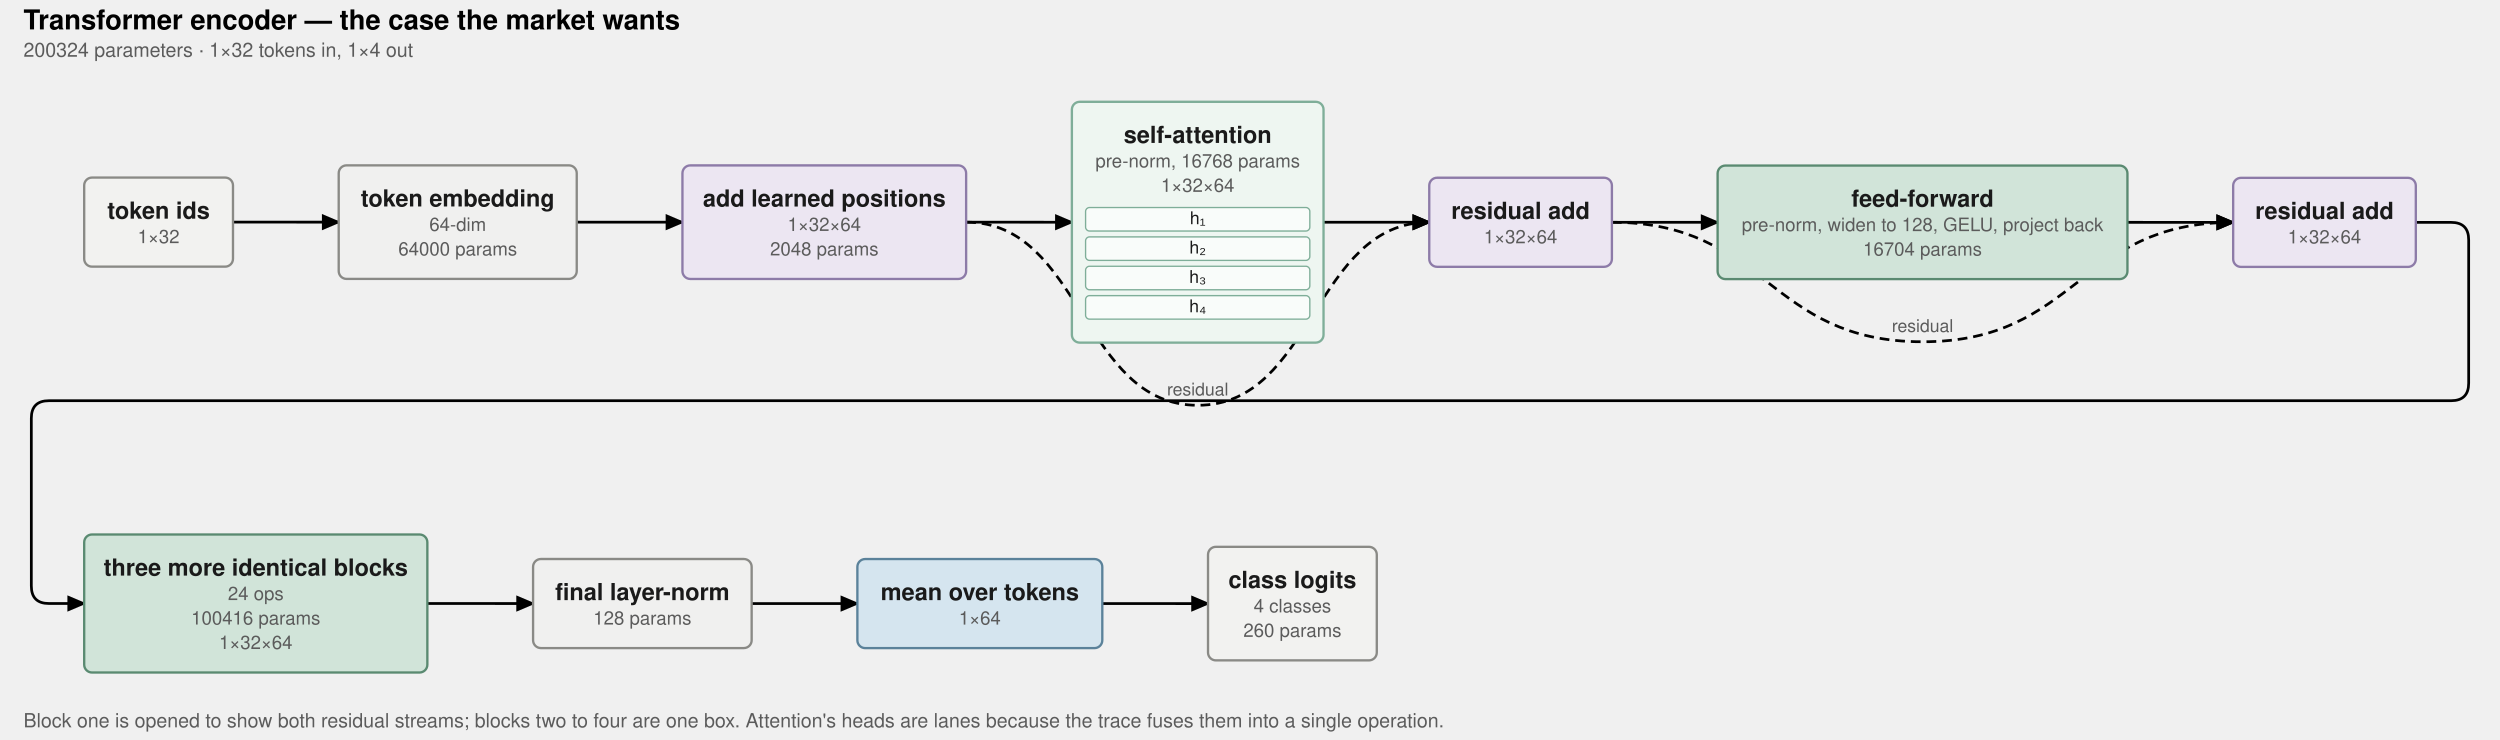
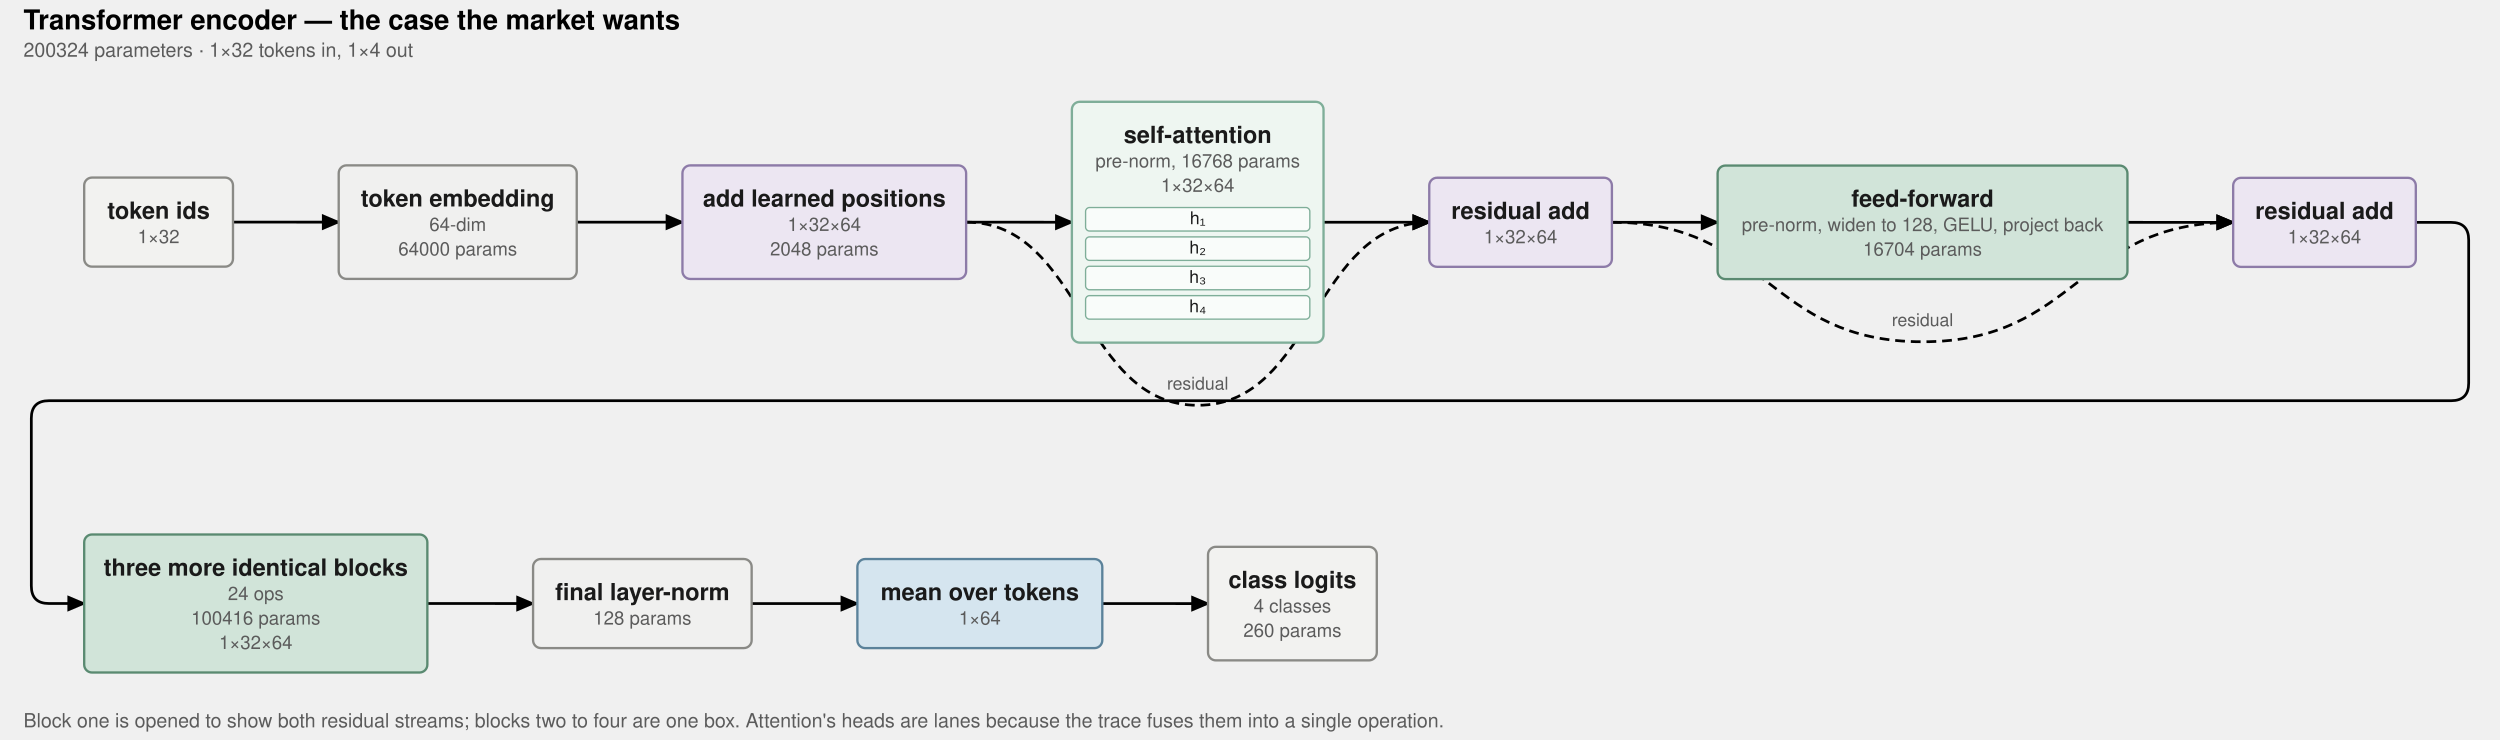
<svg xmlns="http://www.w3.org/2000/svg" class="draughtsman" role="img" aria-label="Transformer encoder — the case the market wants" viewBox="0 0 1276.92 377.5" width="1276.92" height="377.5">
  <defs>
    <marker id="ds-arrow" viewBox="0 0 8 8" refX="7" refY="4" markerWidth="7" markerHeight="7" orient="auto-start-reverse">
      <path d="M0 0.6 L8 4 L0 7.4 Z" style="fill:currentColor" />
    </marker>
  </defs>
  <text class="ds-title" x="12" y="15" style="font-family:Helvetica Neue, Helvetica, Arial, sans-serif;font-size:14px;font-weight:600;fill:currentColor">Transformer encoder — the case the market wants</text>
  <text class="ds-subtitle" x="12" y="29" style="font-family:Helvetica Neue, Helvetica, Arial, sans-serif;font-size:10px;fill:currentColor;opacity:0.62">200324 parameters · 1×32 tokens in, 1×4 out</text>
  <g class="ds-body" transform="translate(0 36)">
    <path class="ds-edge ds-edge-solid" data-from="tokens" data-to="embed" d="M119 77.45 C146 77.45 146 77.46 173 77.46" style="fill:none;stroke:currentColor;stroke-width:1.4" marker-end="url(#ds-arrow)" />
    <path class="ds-edge ds-edge-solid" data-from="embed" data-to="pos" d="M294.57 77.46 C321.57 77.46 321.57 77.48 348.57 77.48" style="fill:none;stroke:currentColor;stroke-width:1.4" marker-end="url(#ds-arrow)" />
    <path class="ds-edge ds-edge-dashed" data-from="pos" data-to="join1" d="M493.48 77.48 C552.61 77.48 552.61 171 611.75 171 C670.88 171 670.88 77.53 730.02 77.53" style="fill:none;stroke:currentColor;stroke-width:1.4;stroke-dasharray:5 3" marker-end="url(#ds-arrow)" />
-     <text class="ds-edge-label" x="611.75" y="166" text-anchor="middle" style="font-family:Helvetica Neue, Helvetica, Arial, sans-serif;font-size:9px;fill:currentColor;opacity:0.62">residual</text>
+     <text class="ds-edge-label" x="611.74" y="162.99" text-anchor="middle" style="font-family:Helvetica Neue, Helvetica, Arial, sans-serif;font-size:9.0px;fill:currentColor;opacity:0.62">residual</text>
    <path class="ds-edge ds-edge-solid" data-from="pos" data-to="attn" d="M493.48 77.48 C520.48 77.48 520.48 77.5 547.48 77.5" style="fill:none;stroke:currentColor;stroke-width:1.4" marker-end="url(#ds-arrow)" />
    <path class="ds-edge ds-edge-solid" data-from="attn" data-to="join1" d="M676.02 77.5 C703.02 77.5 703.02 77.53 730.02 77.53" style="fill:none;stroke:currentColor;stroke-width:1.4" marker-end="url(#ds-arrow)" />
    <path class="ds-edge ds-edge-dashed" data-from="join1" data-to="join2" d="M823.3 77.53 C902.63 77.53 902.63 138.56 981.97 138.56 C1061.3 138.56 1061.3 77.58 1140.63 77.58" style="fill:none;stroke:currentColor;stroke-width:1.4;stroke-dasharray:5 3" marker-end="url(#ds-arrow)" />
-     <text class="ds-edge-label" x="981.97" y="133.56" text-anchor="middle" style="font-family:Helvetica Neue, Helvetica, Arial, sans-serif;font-size:9px;fill:currentColor;opacity:0.62">residual</text>
+     <text class="ds-edge-label" x="981.96" y="130.55" text-anchor="middle" style="font-family:Helvetica Neue, Helvetica, Arial, sans-serif;font-size:9.0px;fill:currentColor;opacity:0.62">residual</text>
    <path class="ds-edge ds-edge-solid" data-from="join1" data-to="ff" d="M823.3 77.53 C850.3 77.53 850.3 77.56 877.3 77.56" style="fill:none;stroke:currentColor;stroke-width:1.4" marker-end="url(#ds-arrow)" />
    <path class="ds-edge ds-edge-solid" data-from="ff" data-to="join2" d="M1086.63 77.56 C1113.63 77.56 1113.63 77.58 1140.63 77.58" style="fill:none;stroke:currentColor;stroke-width:1.4" marker-end="url(#ds-arrow)" />
    <path class="ds-edge ds-edge-solid" data-from="join2" data-to="rest" d="M1233.92 77.58 L1251.92 77.58 Q1260.92 77.58 1260.92 86.58 L1260.92 159.67 Q1260.92 168.67 1251.92 168.67 L25 168.67 Q16 168.67 16 177.67 L16 263.25 Q16 272.25 25 272.25 L43 272.25" style="fill:none;stroke:currentColor;stroke-width:1.4" marker-end="url(#ds-arrow)" />
    <path class="ds-edge ds-edge-solid" data-from="rest" data-to="norm" d="M218.28 272.25 C245.28 272.25 245.28 272.27 272.28 272.27" style="fill:none;stroke:currentColor;stroke-width:1.4" marker-end="url(#ds-arrow)" />
    <path class="ds-edge ds-edge-solid" data-from="norm" data-to="pool" d="M383.92 272.27 C410.92 272.27 410.92 272.29 437.92 272.29" style="fill:none;stroke:currentColor;stroke-width:1.4" marker-end="url(#ds-arrow)" />
    <path class="ds-edge ds-edge-solid" data-from="pool" data-to="logits" d="M563.02 272.29 C590.02 272.29 590.02 272.3 617.02 272.3" style="fill:none;stroke:currentColor;stroke-width:1.4" marker-end="url(#ds-arrow)" />
    <g class="ds-stage ds-kind-input" data-stage="tokens">
      <rect x="43" y="54.7" width="76" height="45.5" rx="4" style="fill:#f2f2f0;stroke:#8a8a86;stroke-width:1.2" />
      <text x="81" y="75.7" text-anchor="middle" style="font-family:Helvetica Neue, Helvetica, Arial, sans-serif;font-size:12.0px;font-weight:600;fill:#1a1a1a">token ids</text>
      <text x="81" y="88.2" text-anchor="middle" style="font-family:Helvetica Neue, Helvetica, Arial, sans-serif;font-size:9.5px;fill:#5b5b5b">1×32</text>
    </g>
    <g class="ds-stage ds-kind-op" data-stage="embed">
      <rect x="173" y="48.46" width="121.58" height="58" rx="4" style="fill:#f0f0ef;stroke:#8a8a86;stroke-width:1.2" />
      <text x="233.79" y="69.46" text-anchor="middle" style="font-family:Helvetica Neue, Helvetica, Arial, sans-serif;font-size:12.0px;font-weight:600;fill:#1a1a1a">token embedding</text>
      <text x="233.79" y="81.96" text-anchor="middle" style="font-family:Helvetica Neue, Helvetica, Arial, sans-serif;font-size:9.5px;fill:#5b5b5b">64-dim</text>
      <text x="233.79" y="94.46" text-anchor="middle" style="font-family:Helvetica Neue, Helvetica, Arial, sans-serif;font-size:9.5px;fill:#5b5b5b">64000 params</text>
    </g>
    <g class="ds-stage ds-kind-concat" data-stage="pos">
      <rect x="348.57" y="48.48" width="144.9" height="58" rx="4" style="fill:#ece6f2;stroke:#8d7ba8;stroke-width:1.2" />
      <text x="421.03" y="69.48" text-anchor="middle" style="font-family:Helvetica Neue, Helvetica, Arial, sans-serif;font-size:12.0px;font-weight:600;fill:#1a1a1a">add learned positions</text>
      <text x="421.03" y="81.98" text-anchor="middle" style="font-family:Helvetica Neue, Helvetica, Arial, sans-serif;font-size:9.5px;fill:#5b5b5b">1×32×64</text>
      <text x="421.03" y="94.48" text-anchor="middle" style="font-family:Helvetica Neue, Helvetica, Arial, sans-serif;font-size:9.5px;fill:#5b5b5b">2048 params</text>
    </g>
    <g class="ds-stage ds-kind-kernel" data-stage="attn">
      <rect x="547.48" y="16" width="128.54" height="123" rx="4" style="fill:#eef6f1;stroke:#7fae99;stroke-width:1.2" />
      <text x="611.75" y="37" text-anchor="middle" style="font-family:Helvetica Neue, Helvetica, Arial, sans-serif;font-size:12.0px;font-weight:600;fill:#1a1a1a">self-attention</text>
      <text x="611.75" y="49.5" text-anchor="middle" style="font-family:Helvetica Neue, Helvetica, Arial, sans-serif;font-size:9.5px;fill:#5b5b5b">pre-norm, 16768 params</text>
      <text x="611.75" y="62" text-anchor="middle" style="font-family:Helvetica Neue, Helvetica, Arial, sans-serif;font-size:9.5px;fill:#5b5b5b">1×32×64</text>
      <rect class="ds-lane" x="554.48" y="70" width="114.54" height="12" rx="2" style="fill:#ffffff;fill-opacity:0.62;stroke:#7fae99;stroke-width:0.7" />
      <text x="611.75" y="78.5" text-anchor="middle" style="font-family:Helvetica Neue, Helvetica, Arial, sans-serif;font-size:9.0px;fill:#1a1a1a">h₁</text>
      <rect class="ds-lane" x="554.48" y="85" width="114.54" height="12" rx="2" style="fill:#ffffff;fill-opacity:0.62;stroke:#7fae99;stroke-width:0.7" />
      <text x="611.75" y="93.5" text-anchor="middle" style="font-family:Helvetica Neue, Helvetica, Arial, sans-serif;font-size:9.0px;fill:#1a1a1a">h₂</text>
      <rect class="ds-lane" x="554.48" y="100" width="114.54" height="12" rx="2" style="fill:#ffffff;fill-opacity:0.62;stroke:#7fae99;stroke-width:0.7" />
      <text x="611.75" y="108.5" text-anchor="middle" style="font-family:Helvetica Neue, Helvetica, Arial, sans-serif;font-size:9.0px;fill:#1a1a1a">h₃</text>
      <rect class="ds-lane" x="554.48" y="115" width="114.54" height="12" rx="2" style="fill:#ffffff;fill-opacity:0.62;stroke:#7fae99;stroke-width:0.7" />
      <text x="611.75" y="123.5" text-anchor="middle" style="font-family:Helvetica Neue, Helvetica, Arial, sans-serif;font-size:9.0px;fill:#1a1a1a">h₄</text>
    </g>
    <g class="ds-stage ds-kind-concat" data-stage="join1">
      <rect x="730.02" y="54.78" width="93.29" height="45.5" rx="4" style="fill:#ece6f2;stroke:#8d7ba8;stroke-width:1.2" />
      <text x="776.66" y="75.78" text-anchor="middle" style="font-family:Helvetica Neue, Helvetica, Arial, sans-serif;font-size:12.0px;font-weight:600;fill:#1a1a1a">residual add</text>
      <text x="776.66" y="88.28" text-anchor="middle" style="font-family:Helvetica Neue, Helvetica, Arial, sans-serif;font-size:9.5px;fill:#5b5b5b">1×32×64</text>
    </g>
    <g class="ds-stage ds-kind-stack" data-stage="ff">
      <rect x="877.3" y="48.56" width="209.33" height="58" rx="4" style="fill:#d1e4d9;stroke:#5a8a71;stroke-width:1.2" />
      <text x="981.97" y="69.56" text-anchor="middle" style="font-family:Helvetica Neue, Helvetica, Arial, sans-serif;font-size:12.0px;font-weight:600;fill:#1a1a1a">feed-forward</text>
      <text x="981.97" y="82.06" text-anchor="middle" style="font-family:Helvetica Neue, Helvetica, Arial, sans-serif;font-size:9.5px;fill:#5b5b5b">pre-norm, widen to 128, GELU, project back</text>
      <text x="981.97" y="94.56" text-anchor="middle" style="font-family:Helvetica Neue, Helvetica, Arial, sans-serif;font-size:9.5px;fill:#5b5b5b">16704 params</text>
    </g>
    <g class="ds-stage ds-kind-concat" data-stage="join2">
      <rect x="1140.63" y="54.83" width="93.29" height="45.5" rx="4" style="fill:#ece6f2;stroke:#8d7ba8;stroke-width:1.2" />
      <text x="1187.27" y="75.83" text-anchor="middle" style="font-family:Helvetica Neue, Helvetica, Arial, sans-serif;font-size:12.0px;font-weight:600;fill:#1a1a1a">residual add</text>
      <text x="1187.27" y="88.33" text-anchor="middle" style="font-family:Helvetica Neue, Helvetica, Arial, sans-serif;font-size:9.5px;fill:#5b5b5b">1×32×64</text>
    </g>
    <g class="ds-stage ds-kind-stack" data-stage="rest">
      <rect x="43" y="237" width="175.28" height="70.5" rx="4" style="fill:#d1e4d9;stroke:#5a8a71;stroke-width:1.2" />
      <text x="130.64" y="258" text-anchor="middle" style="font-family:Helvetica Neue, Helvetica, Arial, sans-serif;font-size:12.0px;font-weight:600;fill:#1a1a1a">three more identical blocks</text>
      <text x="130.64" y="270.5" text-anchor="middle" style="font-family:Helvetica Neue, Helvetica, Arial, sans-serif;font-size:9.5px;fill:#5b5b5b">24 ops</text>
      <text x="130.64" y="283" text-anchor="middle" style="font-family:Helvetica Neue, Helvetica, Arial, sans-serif;font-size:9.5px;fill:#5b5b5b">100416 params</text>
      <text x="130.64" y="295.5" text-anchor="middle" style="font-family:Helvetica Neue, Helvetica, Arial, sans-serif;font-size:9.5px;fill:#5b5b5b">1×32×64</text>
    </g>
    <g class="ds-stage ds-kind-op" data-stage="norm">
      <rect x="272.28" y="249.52" width="111.64" height="45.5" rx="4" style="fill:#f0f0ef;stroke:#8a8a86;stroke-width:1.2" />
      <text x="328.1" y="270.52" text-anchor="middle" style="font-family:Helvetica Neue, Helvetica, Arial, sans-serif;font-size:12.0px;font-weight:600;fill:#1a1a1a">final layer-norm</text>
      <text x="328.1" y="283.02" text-anchor="middle" style="font-family:Helvetica Neue, Helvetica, Arial, sans-serif;font-size:9.5px;fill:#5b5b5b">128 params</text>
    </g>
    <g class="ds-stage ds-kind-reduce" data-stage="pool">
      <rect x="437.92" y="249.54" width="125.1" height="45.5" rx="4" style="fill:#d5e5ef;stroke:#5b829a;stroke-width:1.2" />
      <text x="500.47" y="270.54" text-anchor="middle" style="font-family:Helvetica Neue, Helvetica, Arial, sans-serif;font-size:12.0px;font-weight:600;fill:#1a1a1a">mean over tokens</text>
      <text x="500.47" y="283.04" text-anchor="middle" style="font-family:Helvetica Neue, Helvetica, Arial, sans-serif;font-size:9.5px;fill:#5b5b5b">1×64</text>
    </g>
    <g class="ds-stage ds-kind-output" data-stage="logits">
      <rect x="617.02" y="243.3" width="86.2" height="58" rx="4" style="fill:#f2f2f0;stroke:#8a8a86;stroke-width:1.2" />
      <text x="660.12" y="264.3" text-anchor="middle" style="font-family:Helvetica Neue, Helvetica, Arial, sans-serif;font-size:12.0px;font-weight:600;fill:#1a1a1a">class logits</text>
      <text x="660.12" y="276.8" text-anchor="middle" style="font-family:Helvetica Neue, Helvetica, Arial, sans-serif;font-size:9.5px;fill:#5b5b5b">4 classes</text>
      <text x="660.12" y="289.3" text-anchor="middle" style="font-family:Helvetica Neue, Helvetica, Arial, sans-serif;font-size:9.5px;fill:#5b5b5b">260 params</text>
    </g>
  </g>
  <text class="ds-caption" x="12" y="371.5" style="font-family:Helvetica Neue, Helvetica, Arial, sans-serif;font-size:10.0px;fill:currentColor;opacity:0.62">Block one is opened to show both residual streams; blocks two to four are one box. Attention's heads are lanes because the trace fuses them into a single operation.</text>
</svg>
